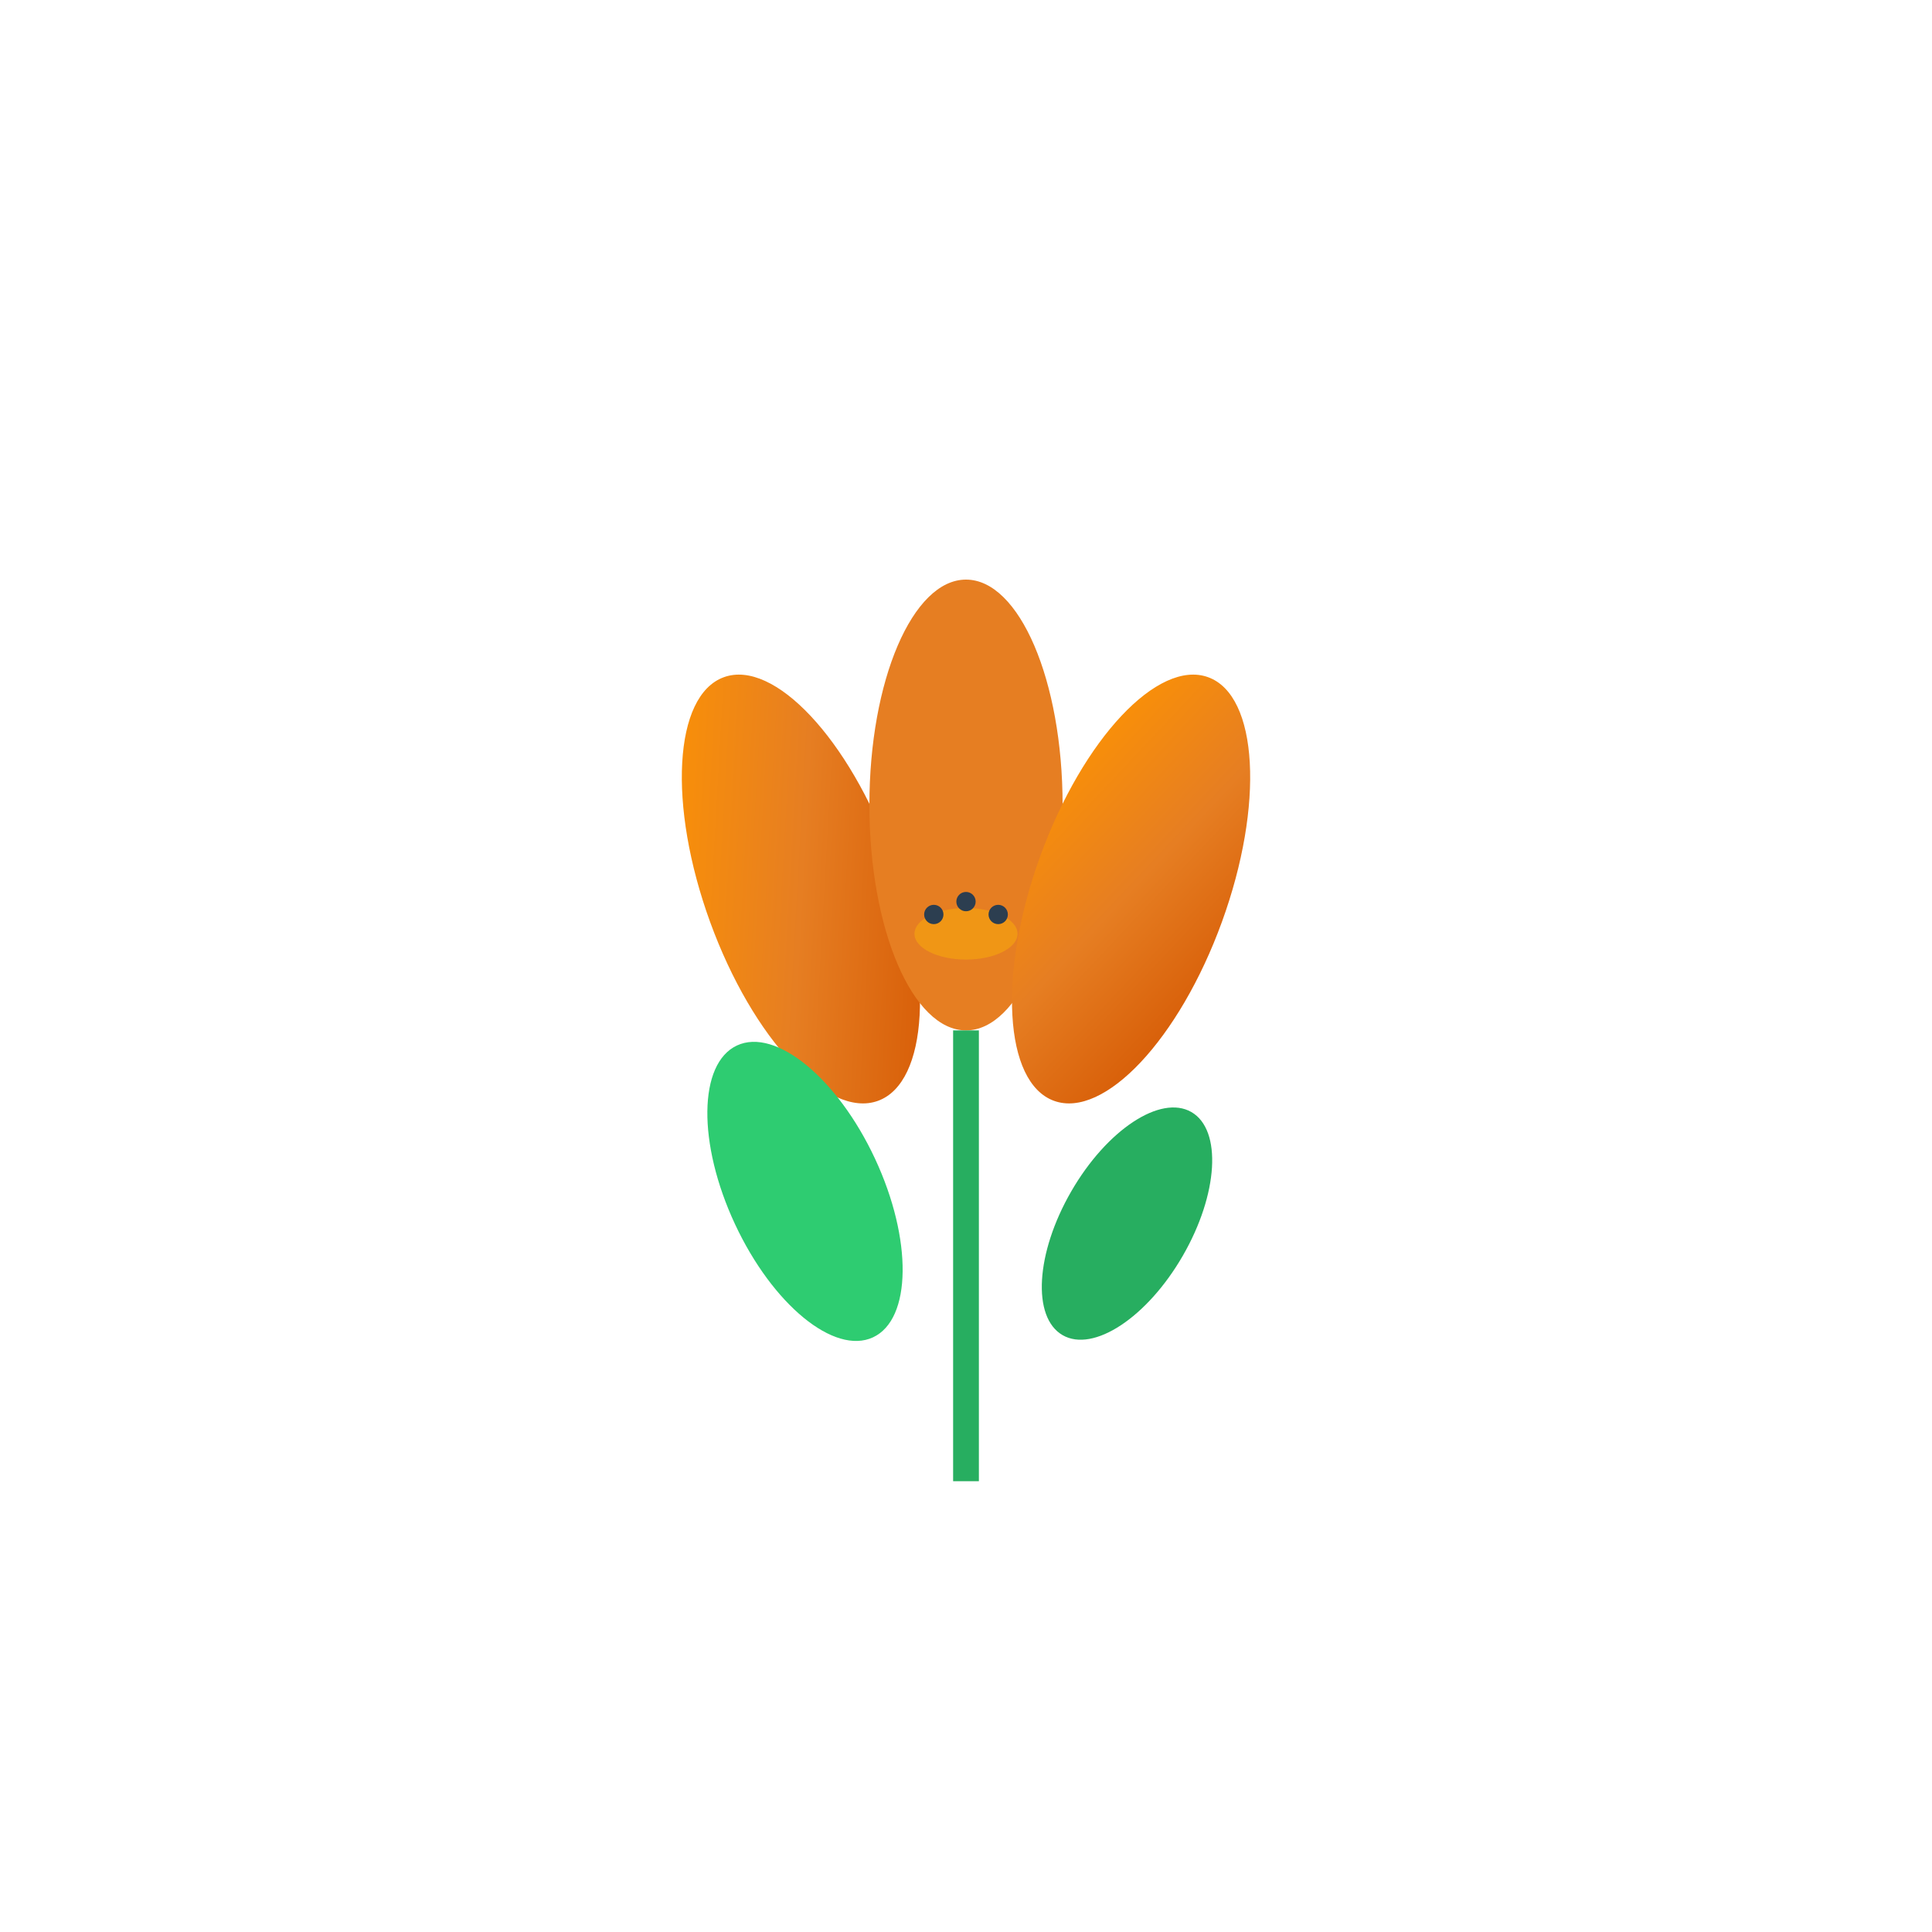
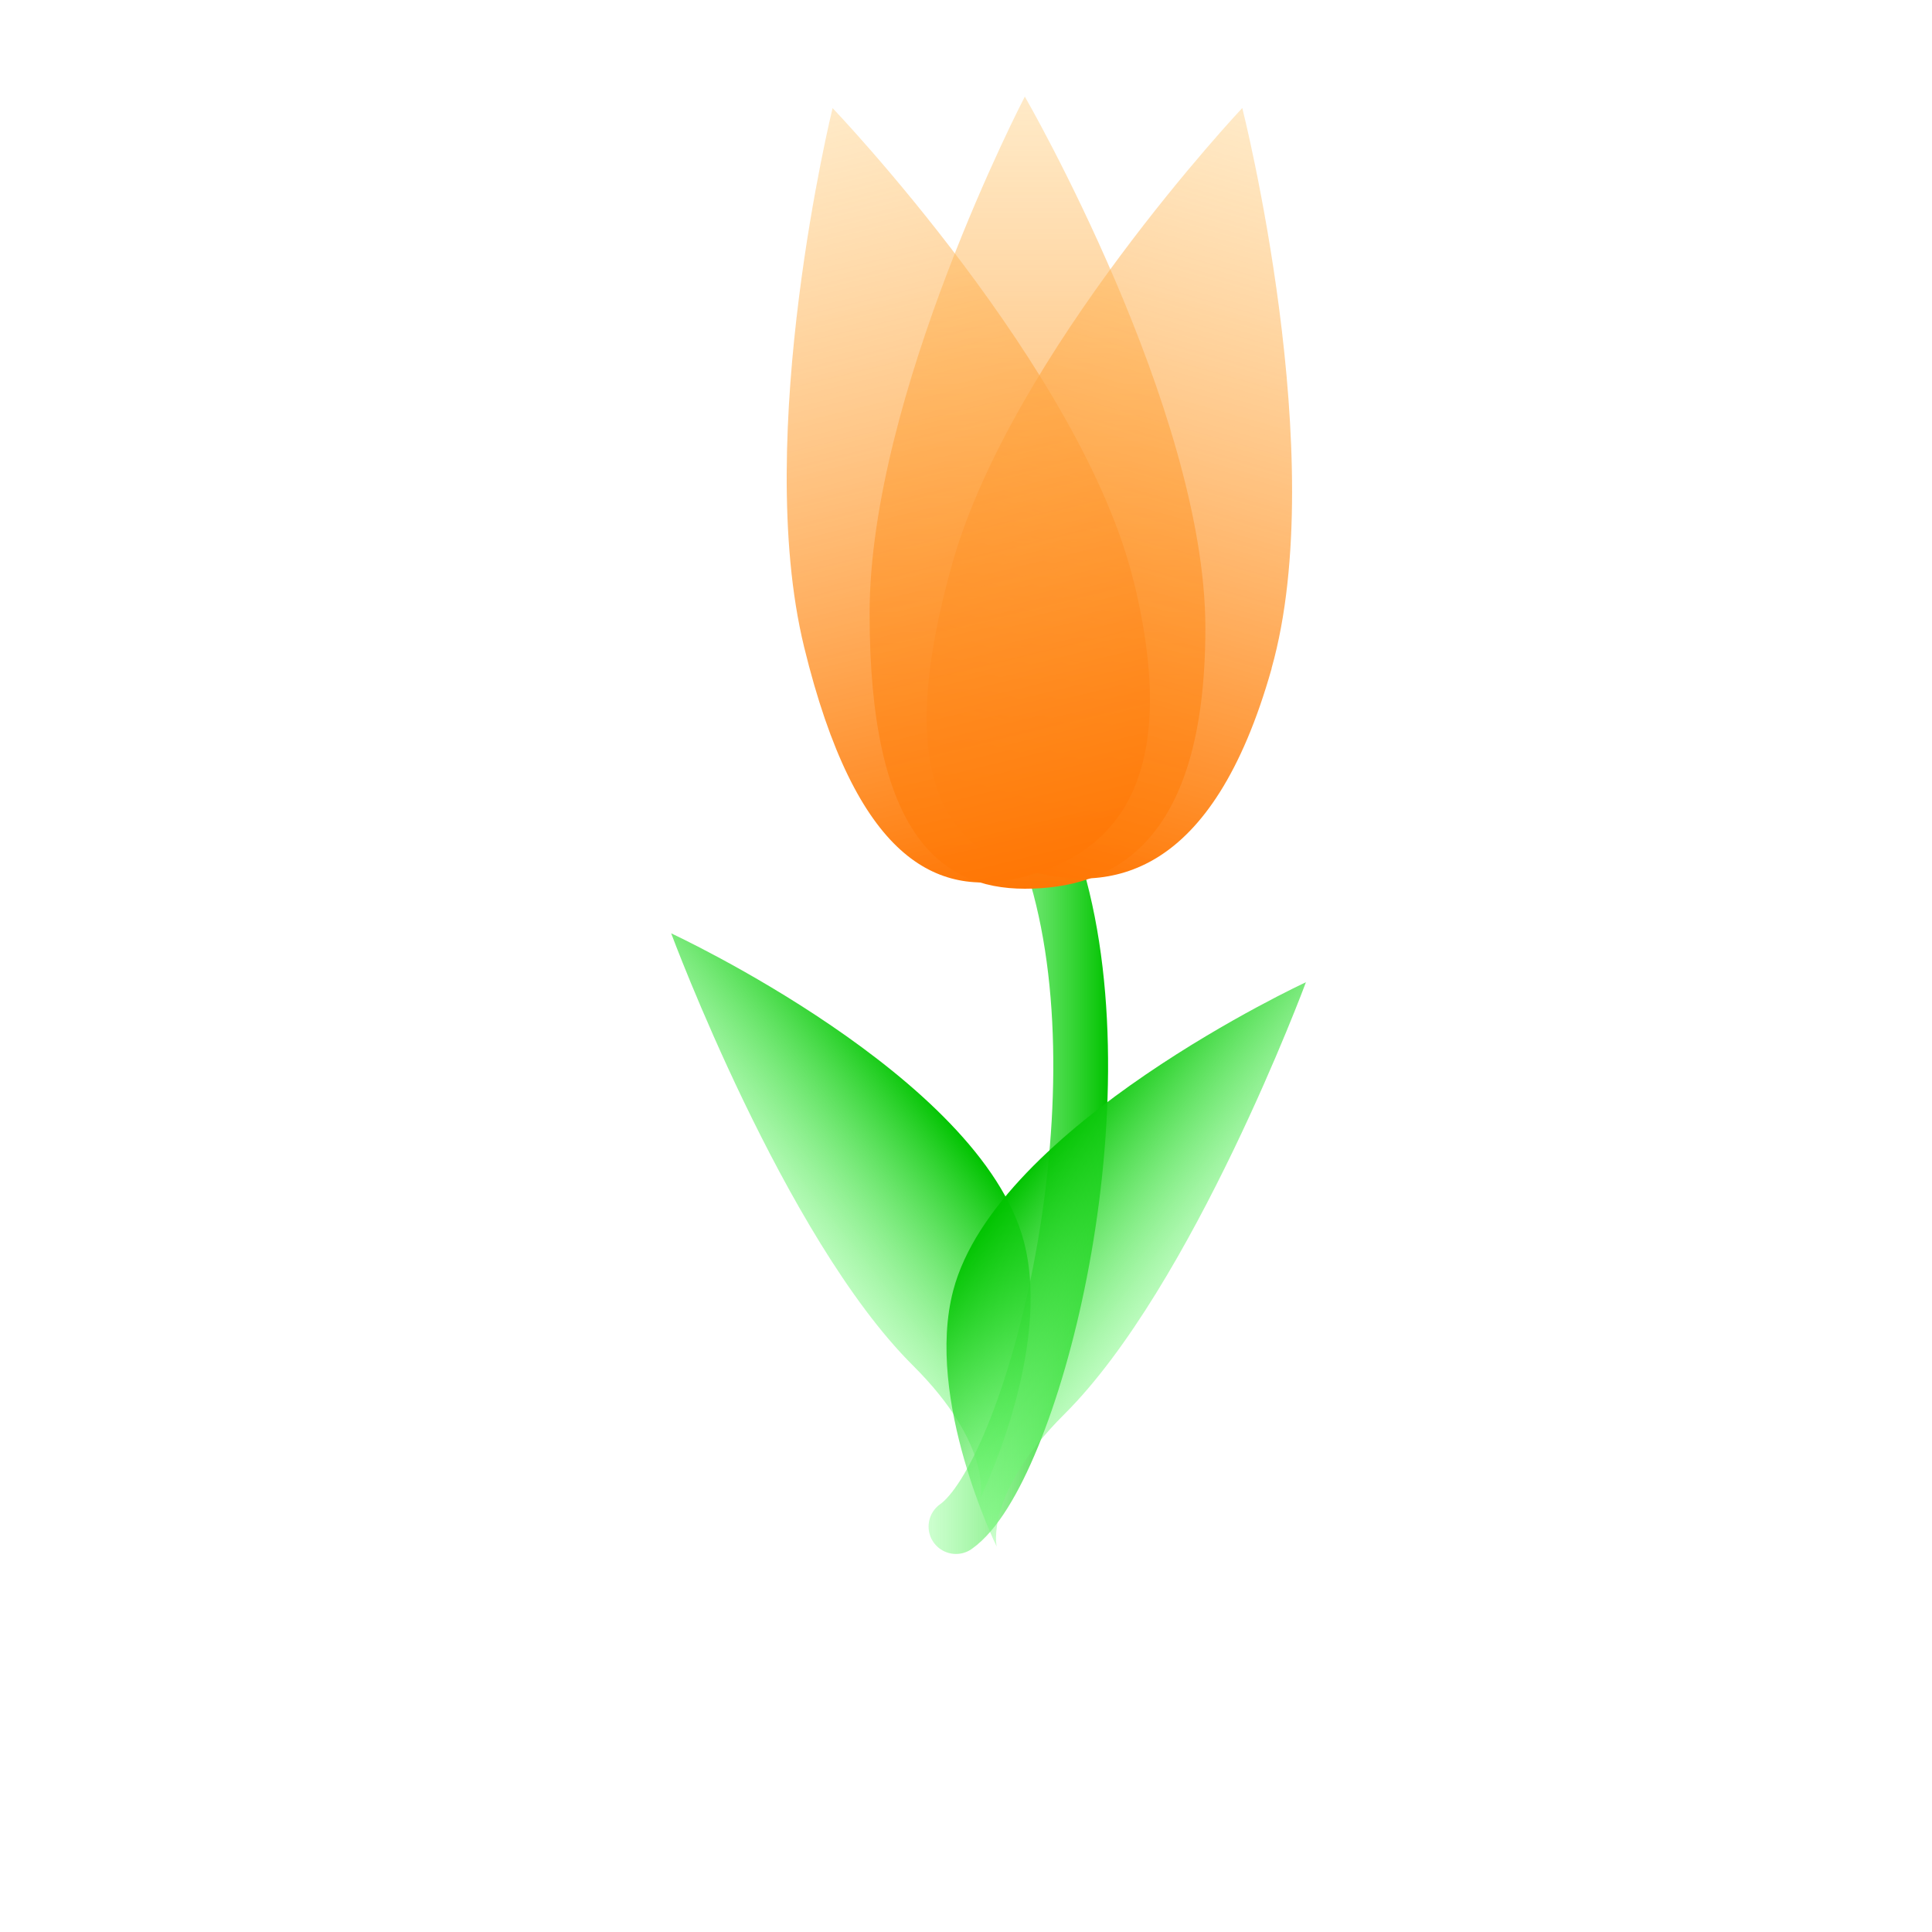
- <svg xmlns="http://www.w3.org/2000/svg" viewBox="-50 -50 300 300" style="overflow: visible;">
+ <svg xmlns="http://www.w3.org/2000/svg" xmlns:xlink="http://www.w3.org/1999/xlink" id="stem" viewBox="0 0 200 200">
  <defs>
-     <linearGradient id="tulip-gradient" x1="0%" y1="0%" x2="100%" y2="100%">
-       <stop offset="0%" style="stop-color:#ff9500;stop-opacity:1" />
-       <stop offset="50%" style="stop-color:#e67e22;stop-opacity:1" />
-       <stop offset="100%" style="stop-color:#d35400;stop-opacity:1" />
+     <style>
+       .cls-1 {
+         fill: url(#_名称未設定グラデーション_19-3);
+       }
+ 
+       .cls-2 {
+         fill: url(#_名称未設定グラデーション_20-3);
+       }
+ 
+       .cls-3 {
+         fill: none;
+         stroke: url(#_名称未設定グラデーション_19);
+         stroke-linecap: round;
+         stroke-miterlimit: 10;
+         stroke-width: 5.67px;
+       }
+ 
+       .cls-4 {
+         fill: url(#_名称未設定グラデーション_20);
+       }
+ 
+       .cls-5 {
+         fill: url(#_名称未設定グラデーション_20-2);
+       }
+ 
+       .cls-6 {
+         fill: url(#_名称未設定グラデーション_19-2);
+       }
+     </style>
+     <linearGradient id="_名称未設定グラデーション_19" data-name="名称未設定グラデーション 19" x1="116.12" y1="114.34" x2="134.71" y2="114.34" gradientUnits="userSpaceOnUse">
+       <stop offset="0" stop-color="#82ff87" stop-opacity=".4" />
+       <stop offset="1" stop-color="#01c300" />
    </linearGradient>
+     <linearGradient id="_名称未設定グラデーション_19-2" data-name="名称未設定グラデーション 19" x1="101.17" y1="119.23" x2="118.25" y2="105.79" xlink:href="#_名称未設定グラデーション_19" />
+     <linearGradient id="_名称未設定グラデーション_19-3" data-name="名称未設定グラデーション 19" x1="72.67" y1="124.3" x2="89.75" y2="110.86" gradientTransform="translate(216.17) rotate(-180) scale(1 -1)" xlink:href="#_名称未設定グラデーション_19" />
+     <linearGradient id="_名称未設定グラデーション_20" data-name="名称未設定グラデーション 20" x1="127.4" y1="120.96" x2="127.4" y2="38.96" gradientTransform="translate(0 120.96) scale(1 -1)" gradientUnits="userSpaceOnUse">
+       <stop offset="0" stop-color="#ffca74" stop-opacity=".4" />
+       <stop offset="1" stop-color="#ff7705" />
+     </linearGradient>
+     <linearGradient id="_名称未設定グラデーション_20-2" data-name="名称未設定グラデーション 20" x1="138.6" y1="121.85" x2="138.6" y2="39.85" gradientTransform="translate(-16.64 81.12) rotate(15.78) scale(1 -1)" xlink:href="#_名称未設定グラデーション_20" />
+     <linearGradient id="_名称未設定グラデーション_20-3" data-name="名称未設定グラデーション 20" x1="116.85" y1="121.28" x2="116.85" y2="39.28" gradientTransform="translate(22.64 146.36) rotate(-13.69) scale(1 -1)" xlink:href="#_名称未設定グラデーション_20" />
  </defs>
-   <g class="tulip-petals">
-     <ellipse class="petal clickable-petal" cx="80" cy="80" rx="15" ry="35" fill="url(#tulip-gradient)" transform="rotate(-20 100 100)" />
-     <ellipse class="petal clickable-petal" cx="100" cy="75" rx="15" ry="35" fill="#e67e22" />
-     <ellipse class="petal clickable-petal" cx="120" cy="80" rx="15" ry="35" fill="url(#tulip-gradient)" transform="rotate(20 100 100)" />
+   <g transform="translate(-20, 10)">
+     <g>
+       <path class="cls-3" d="M118.96,148.03c7.63-5.37,17.63-42.55,10.43-67.38" />
+       <path class="cls-6" d="M114.49,131.34c-13.33-13.26-25.01-44.72-25.01-44.72,0,0,32.01,14.83,36.51,31.9,2.98,11.3-4.5,26.53-4.5,26.53,0,0,1.29-5.47-7-13.71Z" />
+       <path class="cls-1" d="M130.18,136.4c13.33-13.26,25.01-44.72,25.01-44.72,0,0-32.01,14.83-36.51,31.9-2.98,11.3,4.5,26.53,4.5,26.53,0,0-1.29-5.47,7-13.71Z" />
+     </g>
+     <path class="cls-4 clickable-petal" d="M144.78,55c0,22.64-9.82,27-18.69,27s-16.07-5.86-16.07-28.5S126.09,0,126.09,0c0,0,18.69,32.36,18.69,55Z" />
+     <path class="cls-5 clickable-petal" d="M151.64,59.2c-6.16,21.79-16.79,23.31-25.33,20.9-8.54-2.41-13.87-10.01-7.72-31.8,6.16-21.79,30.01-47.12,30.01-47.12,0,0,9.19,36.22,3.03,58.01Z" />
+     <path class="cls-2 clickable-petal" d="M137.37,50.2c5.36,22-3.15,28.56-11.77,30.66-8.62,2.1-17-1.89-22.36-23.89s2.95-55.78,2.95-55.78c0,0,25.82,27.02,31.17,49.02Z" />
  </g>
-   <ellipse class="center" cx="100" cy="95" rx="8" ry="4" fill="#f39c12" opacity="0.8" />
-   <g class="stamens">
-     <circle cx="95" cy="92" r="1.5" fill="#2c3e50" />
-     <circle cx="100" cy="90" r="1.5" fill="#2c3e50" />
-     <circle cx="105" cy="92" r="1.5" fill="#2c3e50" />
-   </g>
-   <rect class="stem" x="98" y="110" width="4" height="70" fill="#27ae60" />
-   <ellipse class="leaf" cx="75" cy="135" rx="12" ry="25" fill="#2ecc71" transform="rotate(-25 75 135)" />
-   <ellipse class="leaf" cx="125" cy="140" rx="10" ry="20" fill="#27ae60" transform="rotate(30 125 140)" />
</svg>
